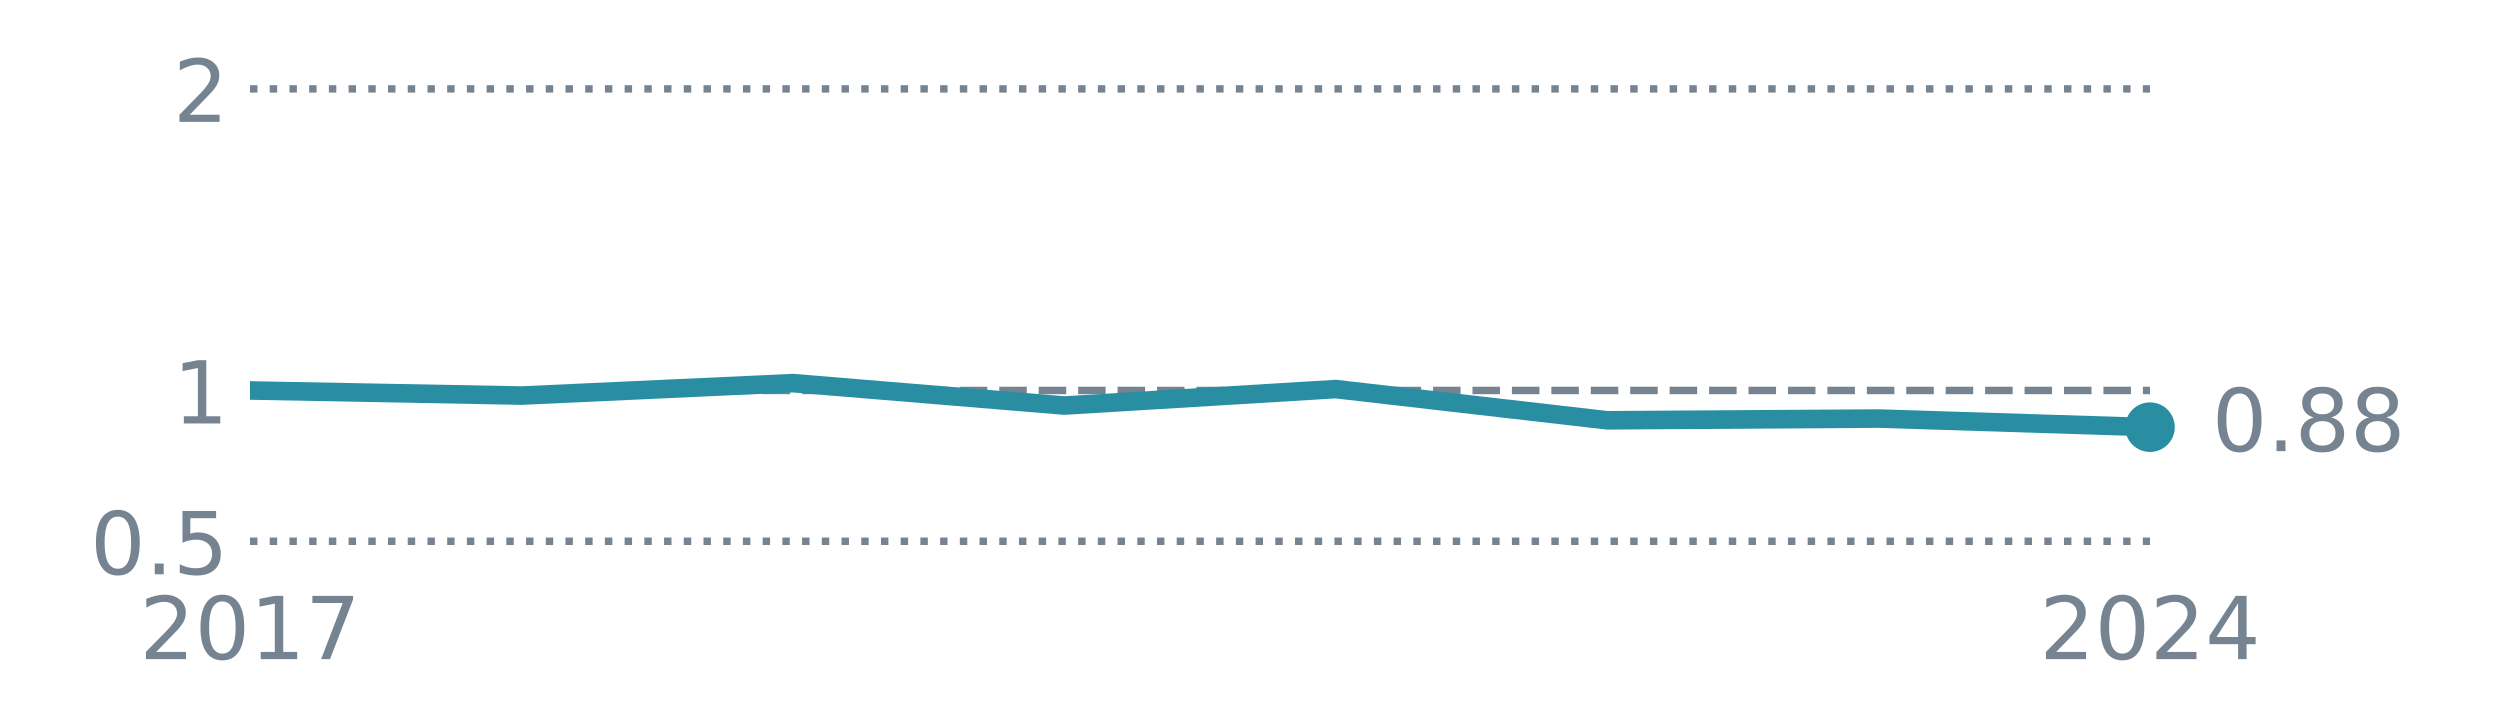
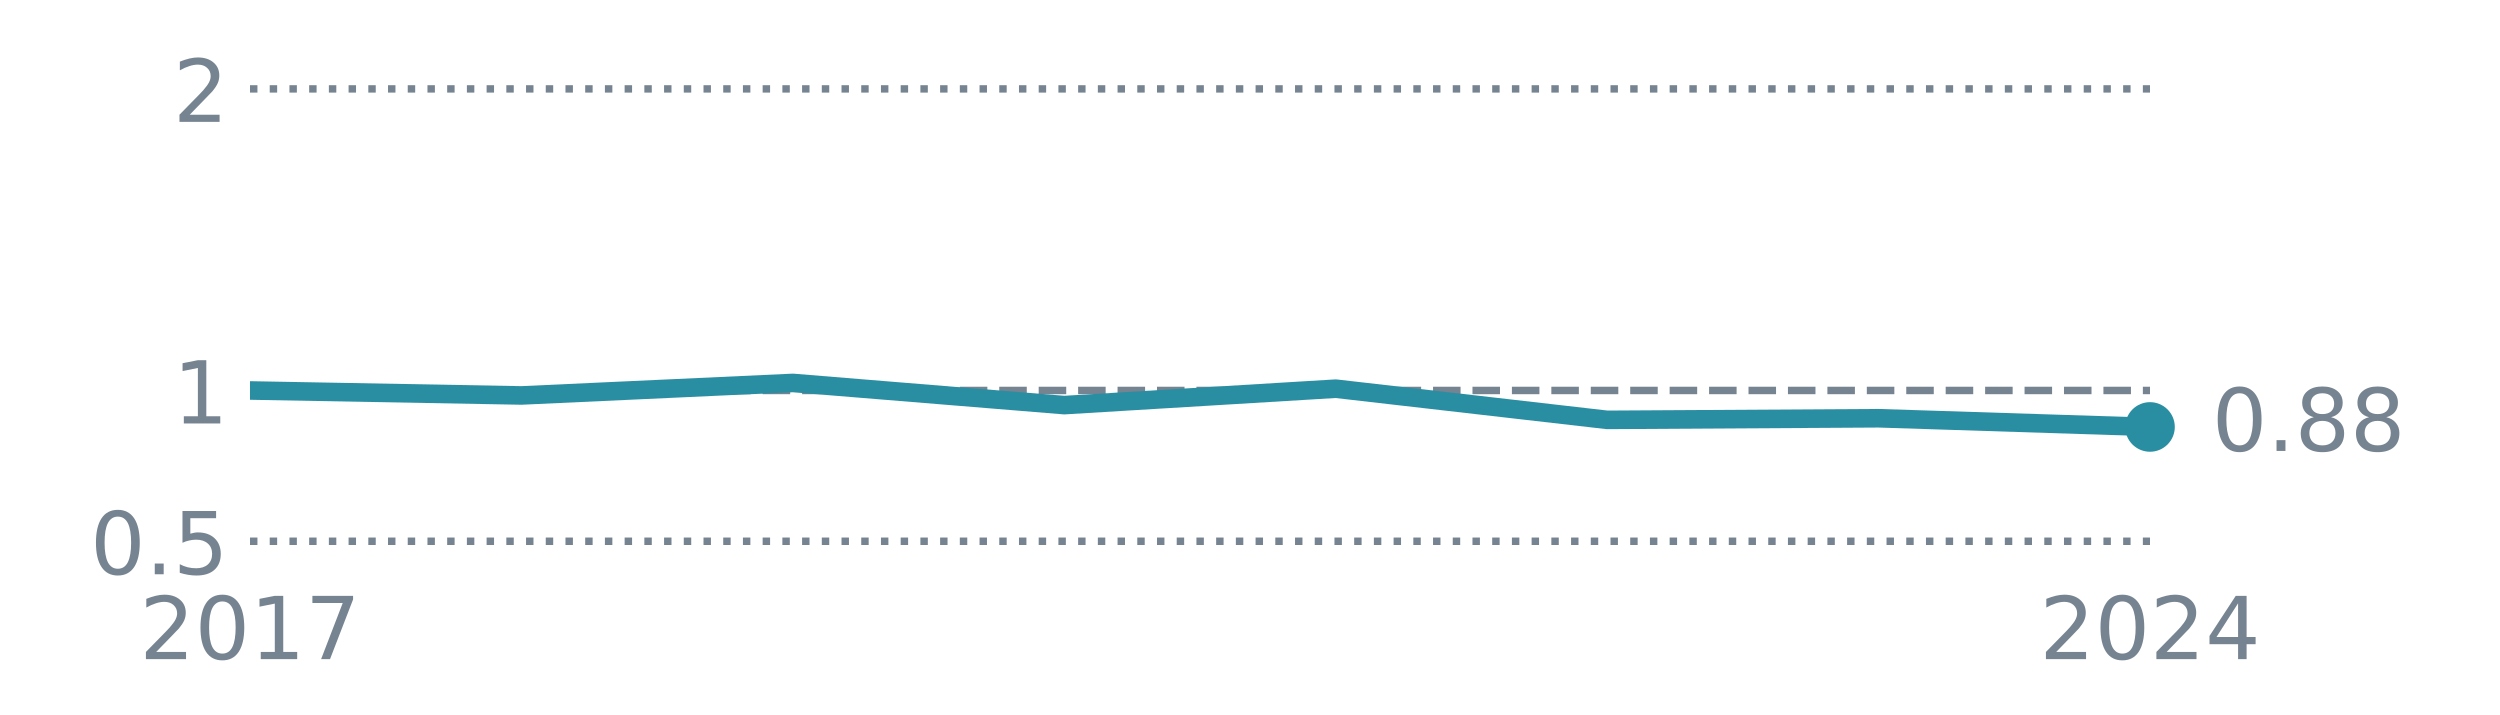
<svg xmlns="http://www.w3.org/2000/svg" xmlns:xlink="http://www.w3.org/1999/xlink" width="403.2pt" height="115.2pt" viewBox="0 0 403.2 115.2" version="1.1">
  <defs>
    <style type="text/css">*{stroke-linejoin: round; stroke-linecap: butt}</style>
  </defs>
  <g id="figure_1">
    <g id="patch_1">
      <path d="M 0 115.2  L 403.2 115.2  L 403.2 0  L 0 0  L 0 115.2  z " style="fill: none" />
    </g>
    <g id="axes_1">
      <g id="patch_2">
        <path d="M 40.32 92.16  L 346.752 92.16  L 346.752 4.608  L 40.32 4.608  L 40.32 92.16  z " style="fill: none" />
      </g>
      <g id="matplotlib.axis_1">
        <g id="xtick_1">
          <g id="line2d_1" />
          <g id="text_1">
            <text style="font-size: 14px; font-family: 'DejaVu Sans', 'Bitstream Vera Sans', 'Computer Modern Sans Serif', 'Lucida Grande', 'Verdana', 'Geneva', 'Lucid', 'Arial', 'Helvetica', 'Avant Garde', sans-serif; text-anchor: middle; fill: #768390" x="40.32" y="106.298" transform="rotate(-0 40.32 106.2978)">2017</text>
          </g>
        </g>
        <g id="xtick_2">
          <g id="line2d_2" />
          <g id="text_2">
            <text style="font-size: 14px; font-family: 'DejaVu Sans', 'Bitstream Vera Sans', 'Computer Modern Sans Serif', 'Lucida Grande', 'Verdana', 'Geneva', 'Lucid', 'Arial', 'Helvetica', 'Avant Garde', sans-serif; text-anchor: middle; fill: #768390" x="346.752" y="106.298" transform="rotate(-0 346.752 106.2978)">2024</text>
          </g>
        </g>
      </g>
      <g id="matplotlib.axis_2">
        <g id="ytick_1">
          <g id="line2d_3" />
          <g id="text_3">
            <text style="font-size: 14px; font-family: 'DejaVu Sans', 'Bitstream Vera Sans', 'Computer Modern Sans Serif', 'Lucida Grande', 'Verdana', 'Geneva', 'Lucid', 'Arial', 'Helvetica', 'Avant Garde', sans-serif; text-anchor: end; fill: #768390" x="36.82" y="92.615" transform="rotate(-0 36.82 92.61491)">0.5</text>
          </g>
        </g>
        <g id="ytick_2">
          <g id="line2d_4" />
          <g id="text_4">
            <text style="font-size: 14px; font-family: 'DejaVu Sans', 'Bitstream Vera Sans', 'Computer Modern Sans Serif', 'Lucida Grande', 'Verdana', 'Geneva', 'Lucid', 'Arial', 'Helvetica', 'Avant Garde', sans-serif; text-anchor: end; fill: #768390" x="36.82" y="68.295" transform="rotate(-0 36.82 68.29491)">1</text>
          </g>
        </g>
        <g id="ytick_3">
          <g id="line2d_5" />
          <g id="text_5">
            <text style="font-size: 14px; font-family: 'DejaVu Sans', 'Bitstream Vera Sans', 'Computer Modern Sans Serif', 'Lucida Grande', 'Verdana', 'Geneva', 'Lucid', 'Arial', 'Helvetica', 'Avant Garde', sans-serif; text-anchor: end; fill: #768390" x="36.82" y="19.655" transform="rotate(-0 36.82 19.65491)">2</text>
          </g>
        </g>
      </g>
      <g id="line2d_6">
        <path d="M 40.32 62.976  L 346.752 62.976  " clip-path="url(#p8a7cb4741d)" style="fill: none; stroke-dasharray: 4.44,1.92; stroke-dashoffset: 0; stroke: #768390; stroke-width: 1.2" />
      </g>
      <g id="line2d_7">
        <path d="M 40.32 87.296  L 346.752 87.296  " clip-path="url(#p8a7cb4741d)" style="fill: none; stroke-dasharray: 1.2,1.98; stroke-dashoffset: 0; stroke: #768390; stroke-width: 1.2" />
      </g>
      <g id="line2d_8">
        <path d="M 40.32 14.336  L 346.752 14.336  " clip-path="url(#p8a7cb4741d)" style="fill: none; stroke-dasharray: 1.2,1.98; stroke-dashoffset: 0; stroke: #768390; stroke-width: 1.2" />
      </g>
      <g id="line2d_9">
-         <path d="M 40.32 62.976  L 84.096 63.799  L 127.872 61.79  L 171.648 65.408  L 215.424 62.751  L 259.2 67.786  L 302.976 67.505  L 346.752 68.893  " clip-path="url(#p8a7cb4741d)" style="fill: none; stroke: #2a8ea3; stroke-width: 3; stroke-linecap: square" />
+         <path d="M 40.32 62.976  L 84.096 63.778  L 127.872 61.76  L 171.648 65.336  L 215.424 62.687  L 259.2 67.716  L 302.976 67.455  L 346.752 68.859  " clip-path="url(#p8a7cb4741d)" style="fill: none; stroke: #2a8ea3; stroke-width: 3; stroke-linecap: square" />
      </g>
      <g id="line2d_10">
        <defs>
          <path id="m6731a29278" d="M 0 3.5  C 0.928 3.5 1.819 3.131 2.475 2.475  C 3.131 1.819 3.5 0.928 3.5 0  C 3.5 -0.928 3.131 -1.819 2.475 -2.475  C 1.819 -3.131 0.928 -3.5 0 -3.5  C -0.928 -3.5 -1.819 -3.131 -2.475 -2.475  C -3.131 -1.819 -3.5 -0.928 -3.5 0  C -3.5 0.928 -3.131 1.819 -2.475 2.475  C -1.819 3.131 -0.928 3.5 0 3.5  z " style="stroke: #2a8ea3" />
        </defs>
        <g>
-           <use xlink:href="#m6731a29278" x="346.752" y="68.893" style="fill: #2a8ea3; stroke: #2a8ea3" />
+           <use xlink:href="#m6731a29278" x="346.752" y="68.859" style="fill: #2a8ea3; stroke: #2a8ea3" />
        </g>
      </g>
      <g id="text_6">
-         <text style="font-size: 14px; font-family: 'DejaVu Sans', 'Bitstream Vera Sans', 'Computer Modern Sans Serif', 'Lucida Grande', 'Verdana', 'Geneva', 'Lucid', 'Arial', 'Helvetica', 'Avant Garde', sans-serif; text-anchor: start; fill: #768390" x="356.752" y="72.756" transform="rotate(-0 356.752 72.75606)">0.88</text>
+         <text style="font-size: 14px; font-family: 'DejaVu Sans', 'Bitstream Vera Sans', 'Computer Modern Sans Serif', 'Lucida Grande', 'Verdana', 'Geneva', 'Lucid', 'Arial', 'Helvetica', 'Avant Garde', sans-serif; text-anchor: start; fill: #768390" x="356.752" y="72.722" transform="rotate(-0 356.752 72.7221)">0.88</text>
      </g>
    </g>
  </g>
  <defs>
    <clipPath id="p8a7cb4741d">
      <rect x="40.32" y="4.608" width="306.432" height="87.552" />
    </clipPath>
  </defs>
</svg>
